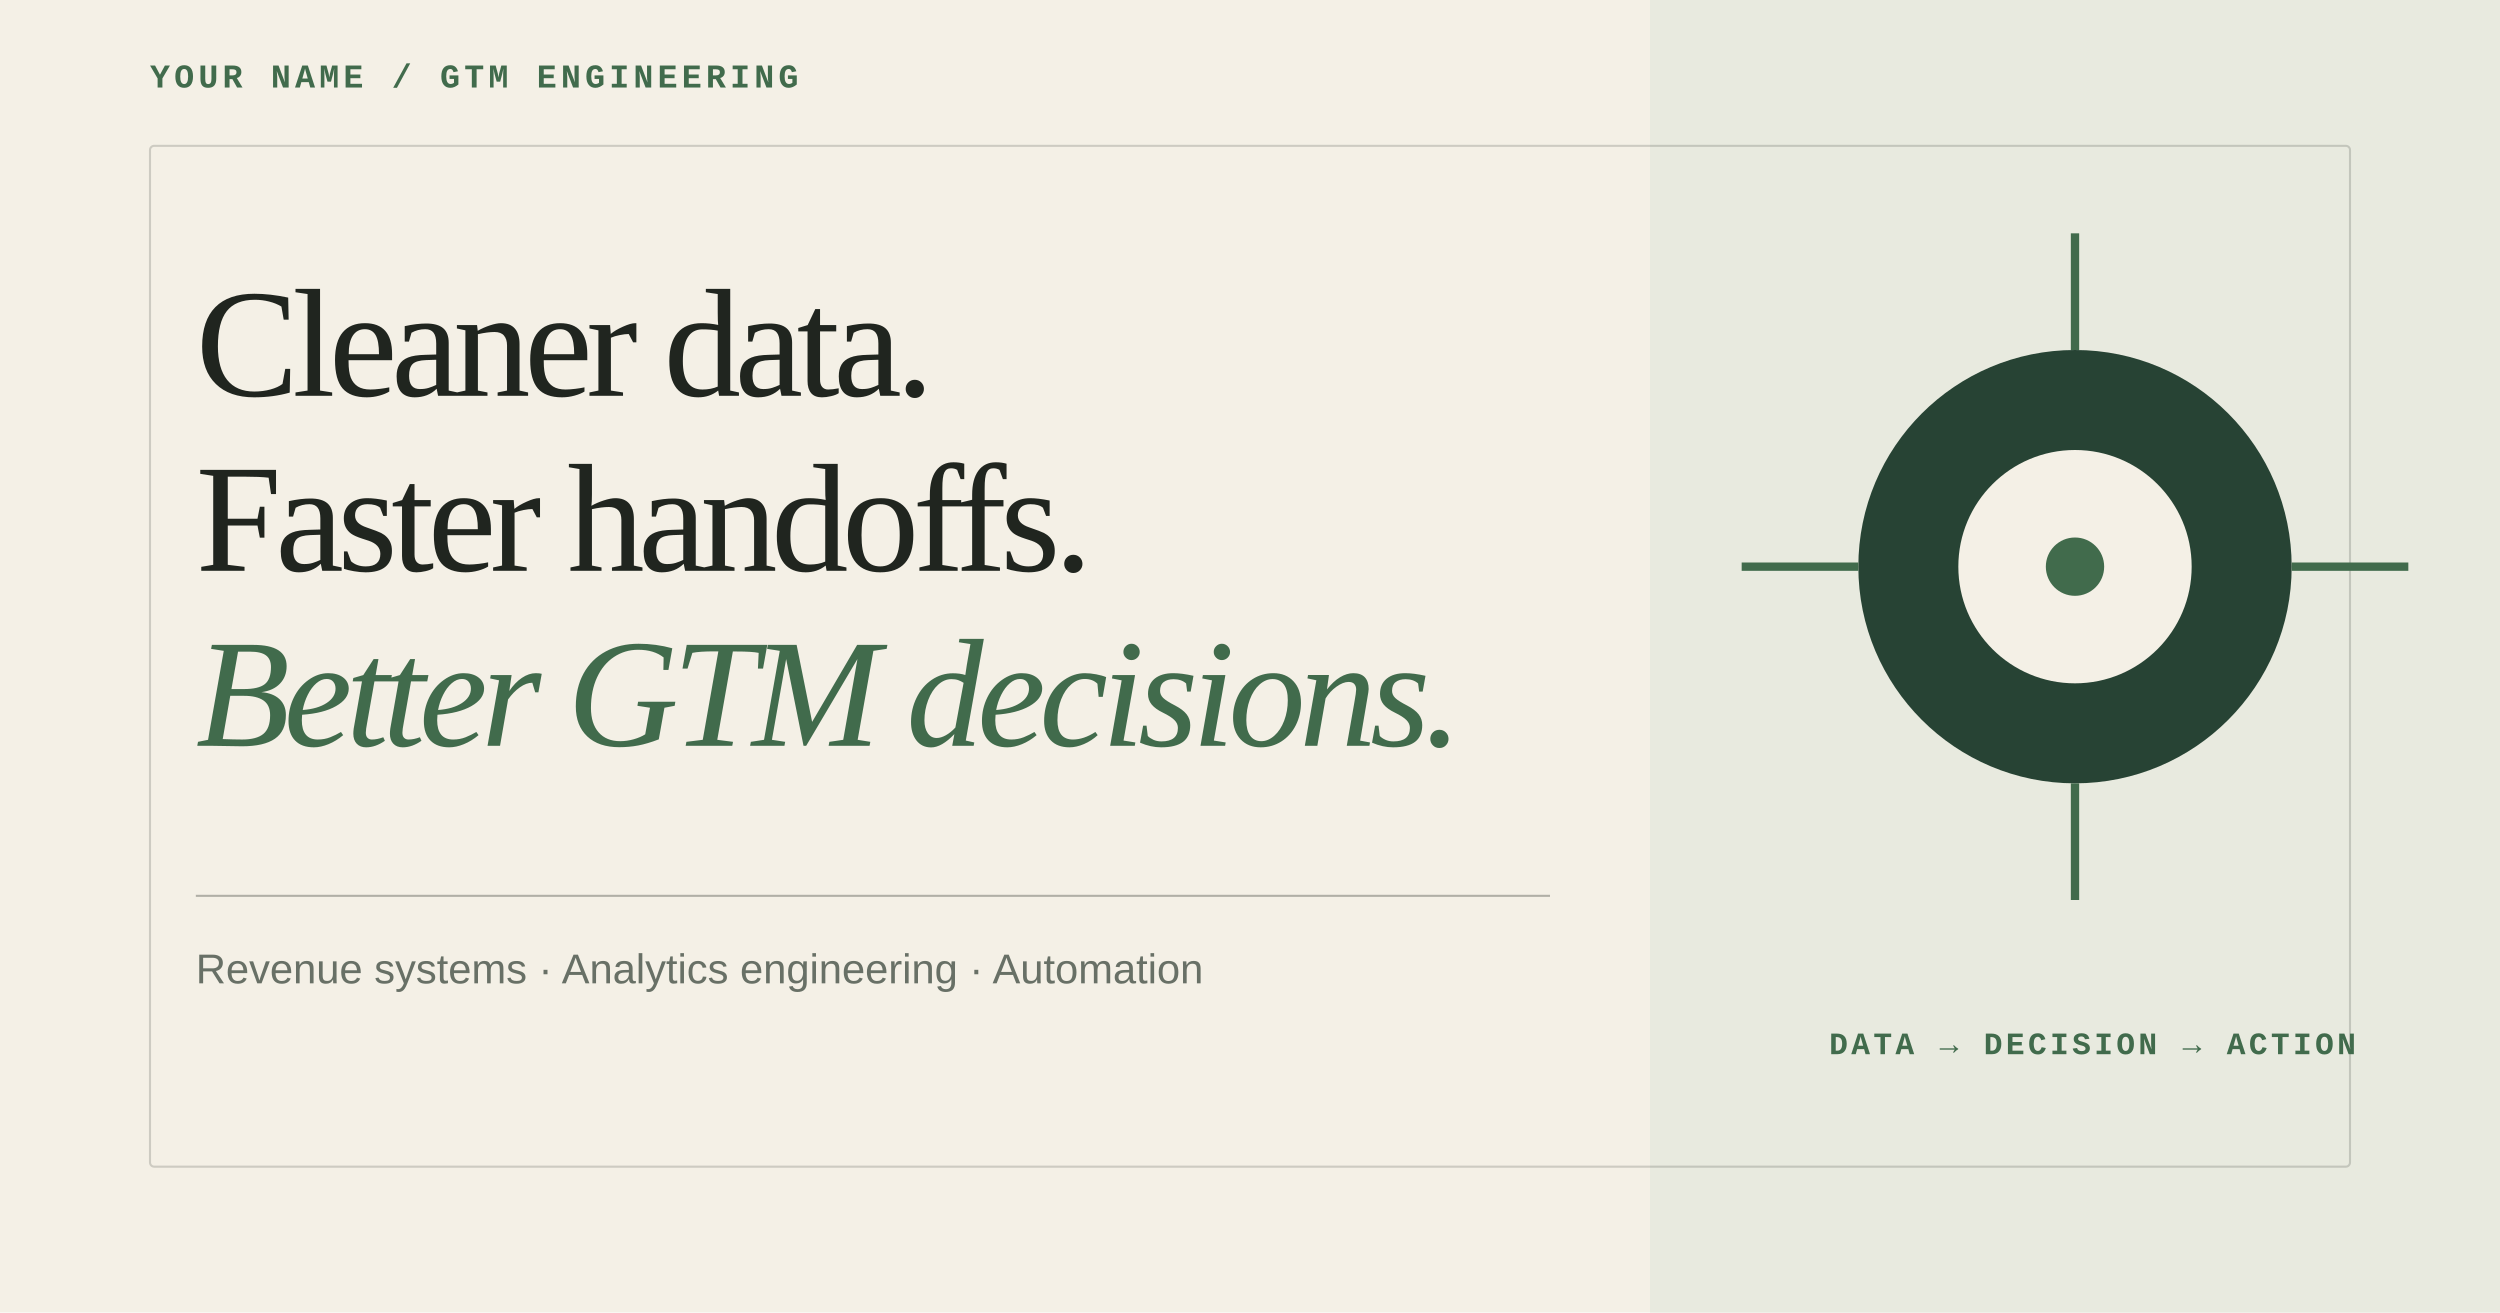
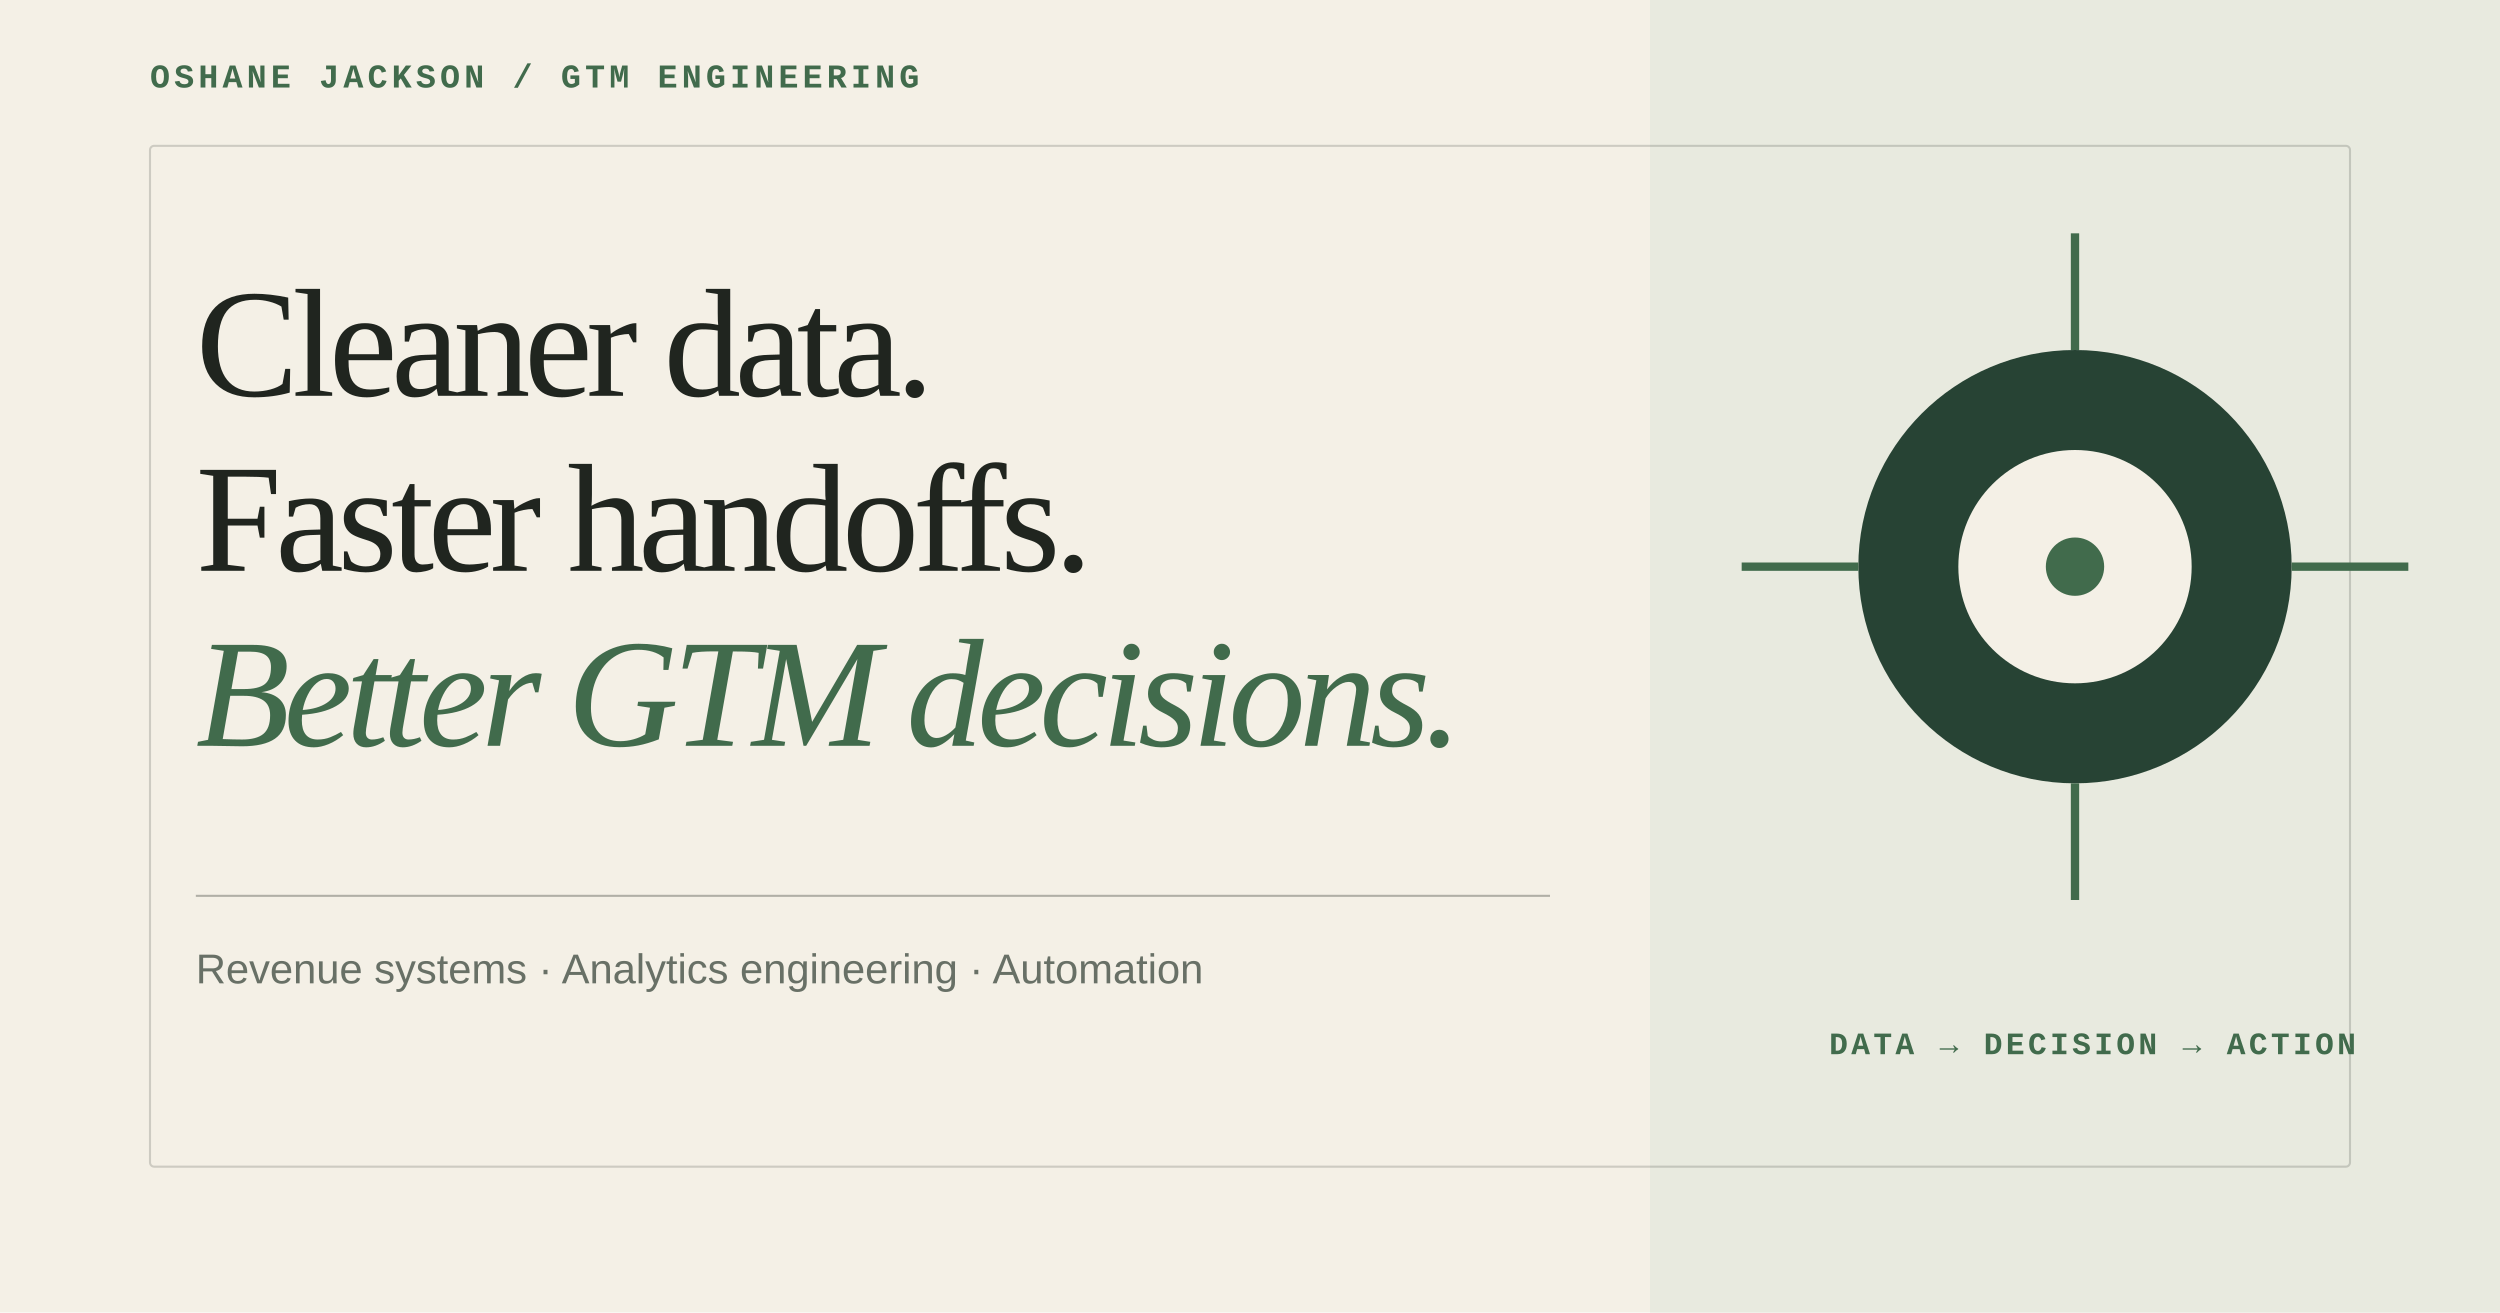
<svg xmlns="http://www.w3.org/2000/svg" width="1200" height="630" viewBox="0 0 1200 630" role="img" aria-labelledby="title desc">
  <rect width="1200" height="630" fill="#f4f0e6" />
  <rect x="792" width="408" height="630" fill="#e8eadf" />
  <rect x="72" y="70" width="1056" height="490" rx="2" fill="none" stroke="#20251f" stroke-opacity=".18" />
-   <text x="72" y="42" fill="#416b4c" font-family="Courier New, monospace" font-size="16" font-weight="700" letter-spacing="2">YOUR NAME / GTM ENGINEERING</text>
+   <text x="72" y="42" fill="#416b4c" font-family="Courier New, monospace" font-size="16" font-weight="700" letter-spacing="2">OSHANE JACKSON / GTM ENGINEERING</text>
  <text x="94" y="190" fill="#20251f" font-family="Georgia, Times New Roman, serif" font-size="74" font-weight="500" letter-spacing="-3">Cleaner data.</text>
  <text x="94" y="274" fill="#20251f" font-family="Georgia, Times New Roman, serif" font-size="74" font-weight="500" letter-spacing="-3">Faster handoffs.</text>
  <text x="94" y="358" fill="#416b4c" font-family="Georgia, Times New Roman, serif" font-size="74" font-style="italic" font-weight="500" letter-spacing="-3">Better GTM decisions.</text>
  <line x1="94" y1="430" x2="744" y2="430" stroke="#20251f" stroke-opacity=".32" />
  <text x="94" y="472" fill="#687066" font-family="Arial, sans-serif" font-size="20">Revenue systems · Analytics engineering · Automation</text>
  <circle cx="996" cy="272" r="104" fill="#274334" />
  <circle cx="996" cy="272" r="56" fill="#f4f0e6" />
  <circle cx="996" cy="272" r="14" fill="#416b4c" />
  <path d="M996 168V112M1100 272H1156M996 376V432M892 272H836" fill="none" stroke="#416b4c" stroke-width="4" />
  <text x="878" y="506" fill="#416b4c" font-family="Courier New, monospace" font-size="15" font-weight="700" letter-spacing="1.6">DATA → DECISION → ACTION</text>
</svg>
